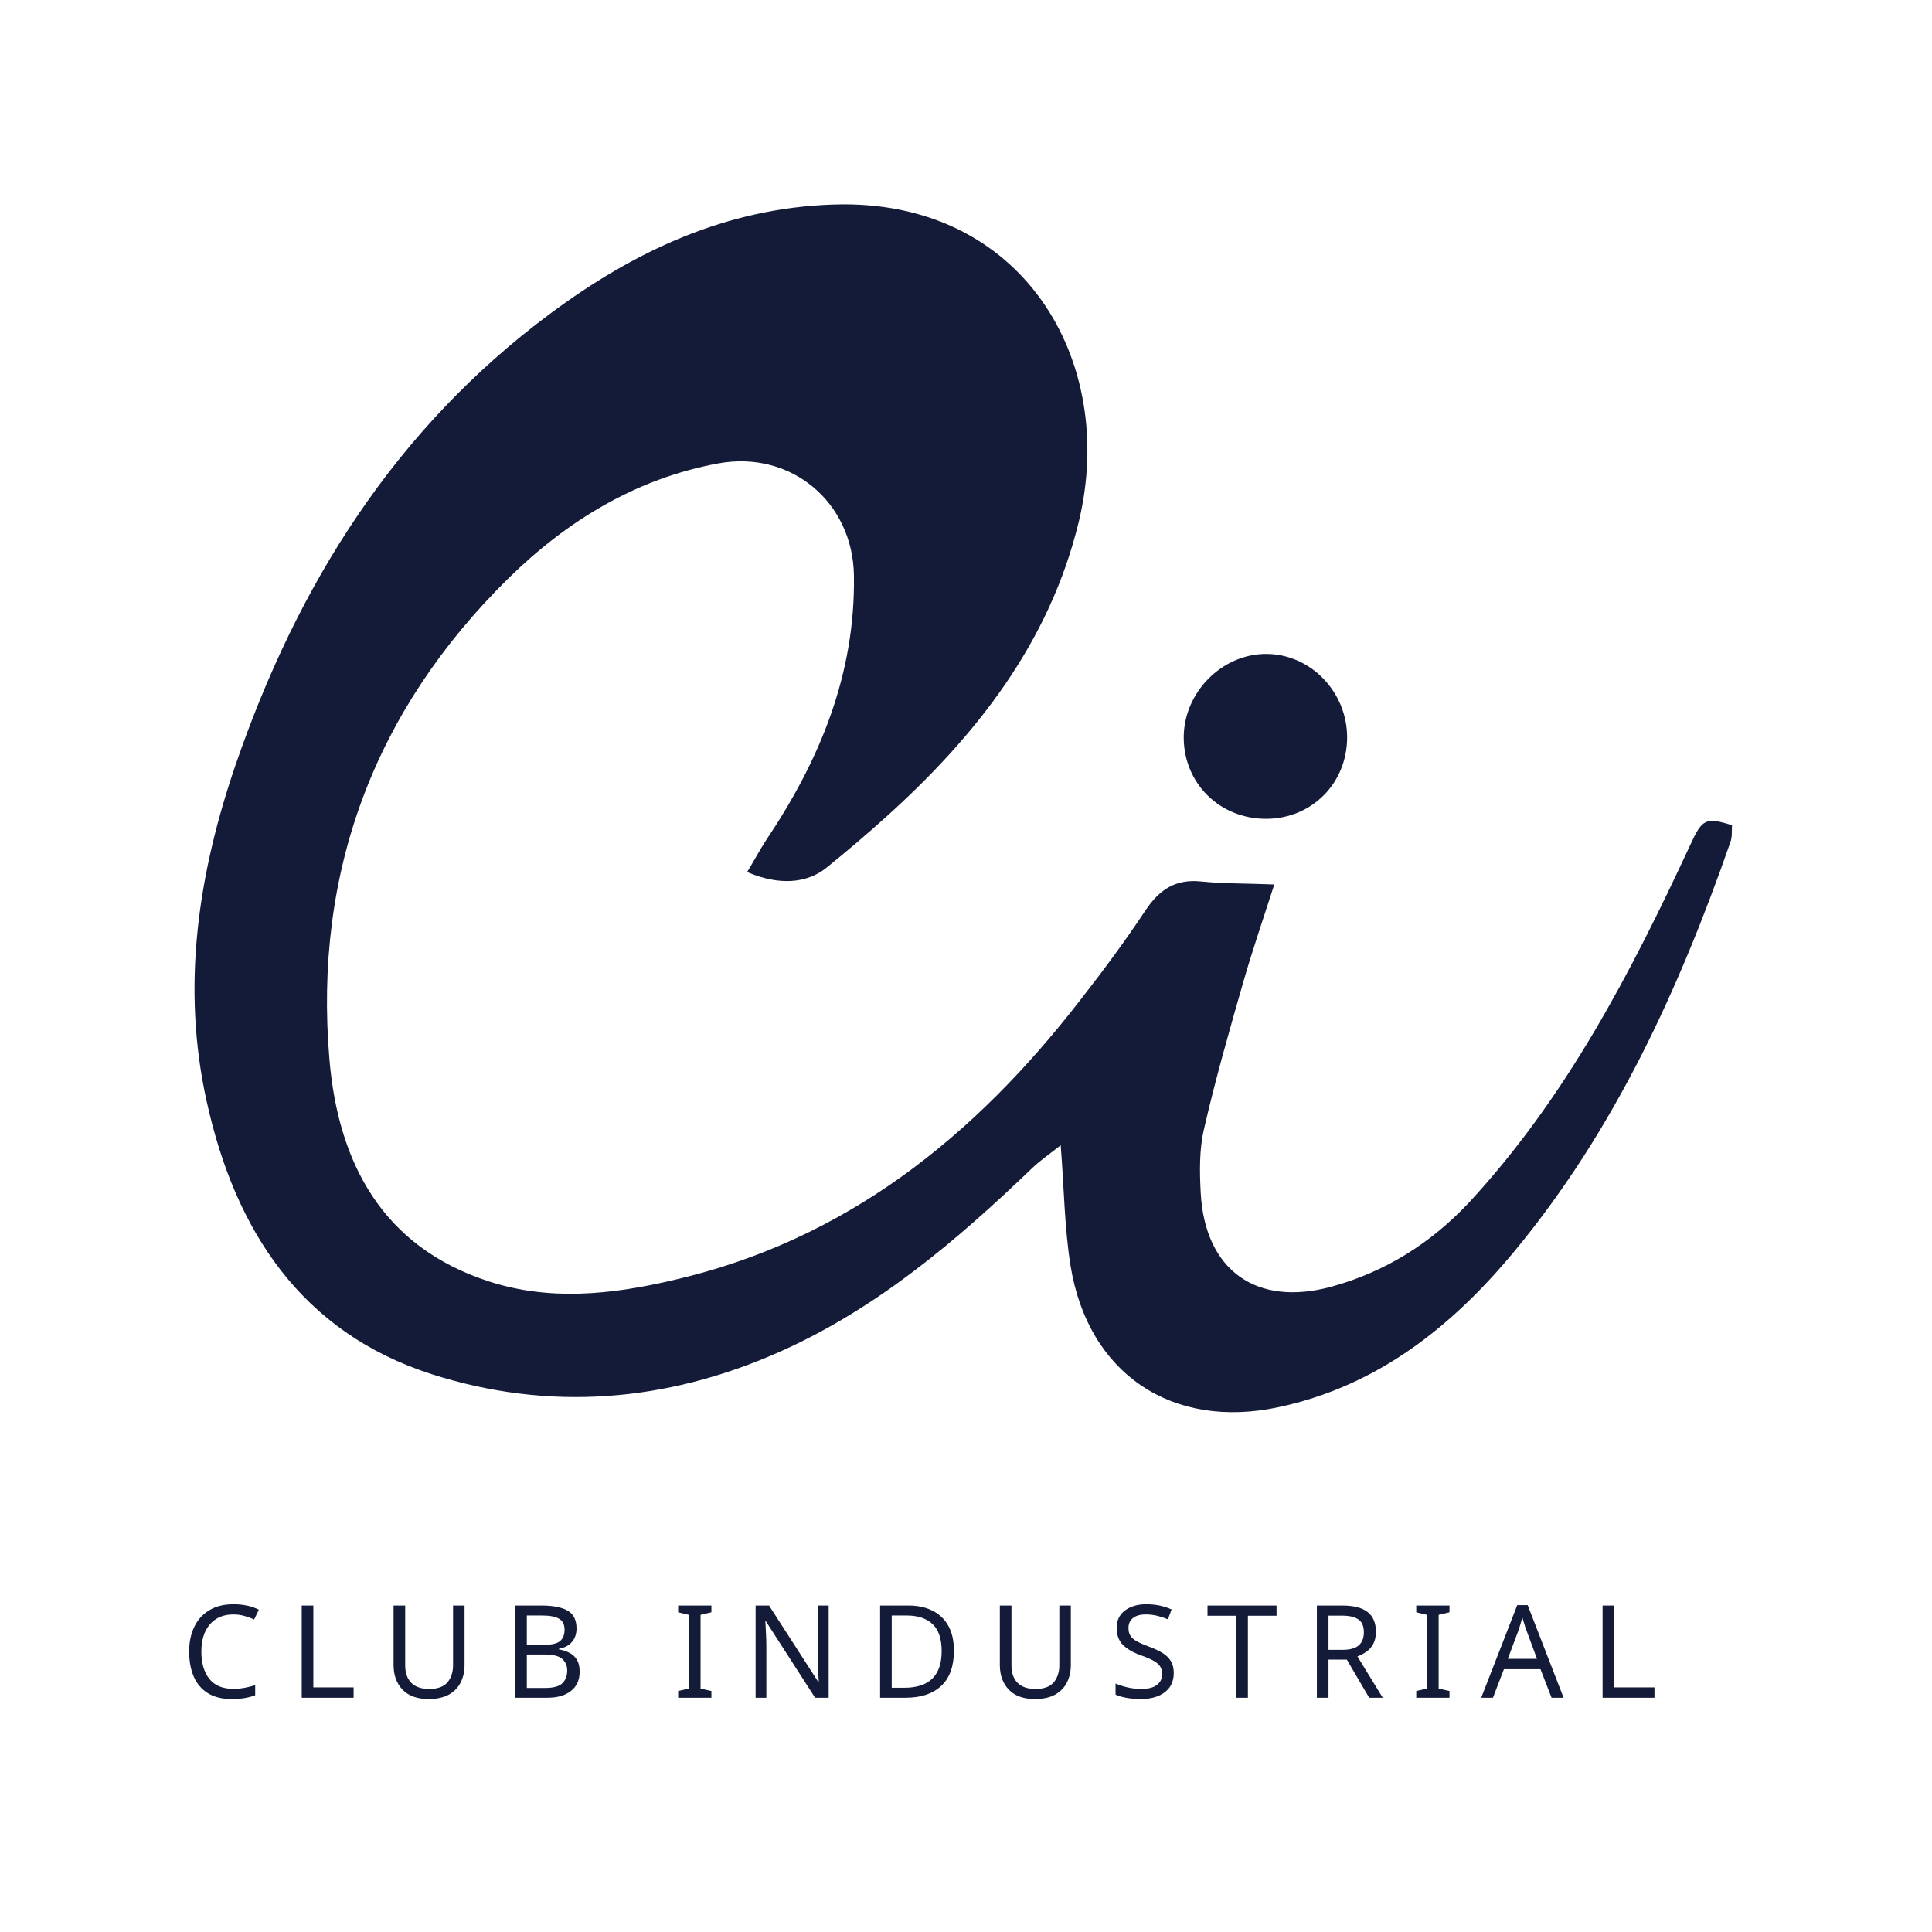
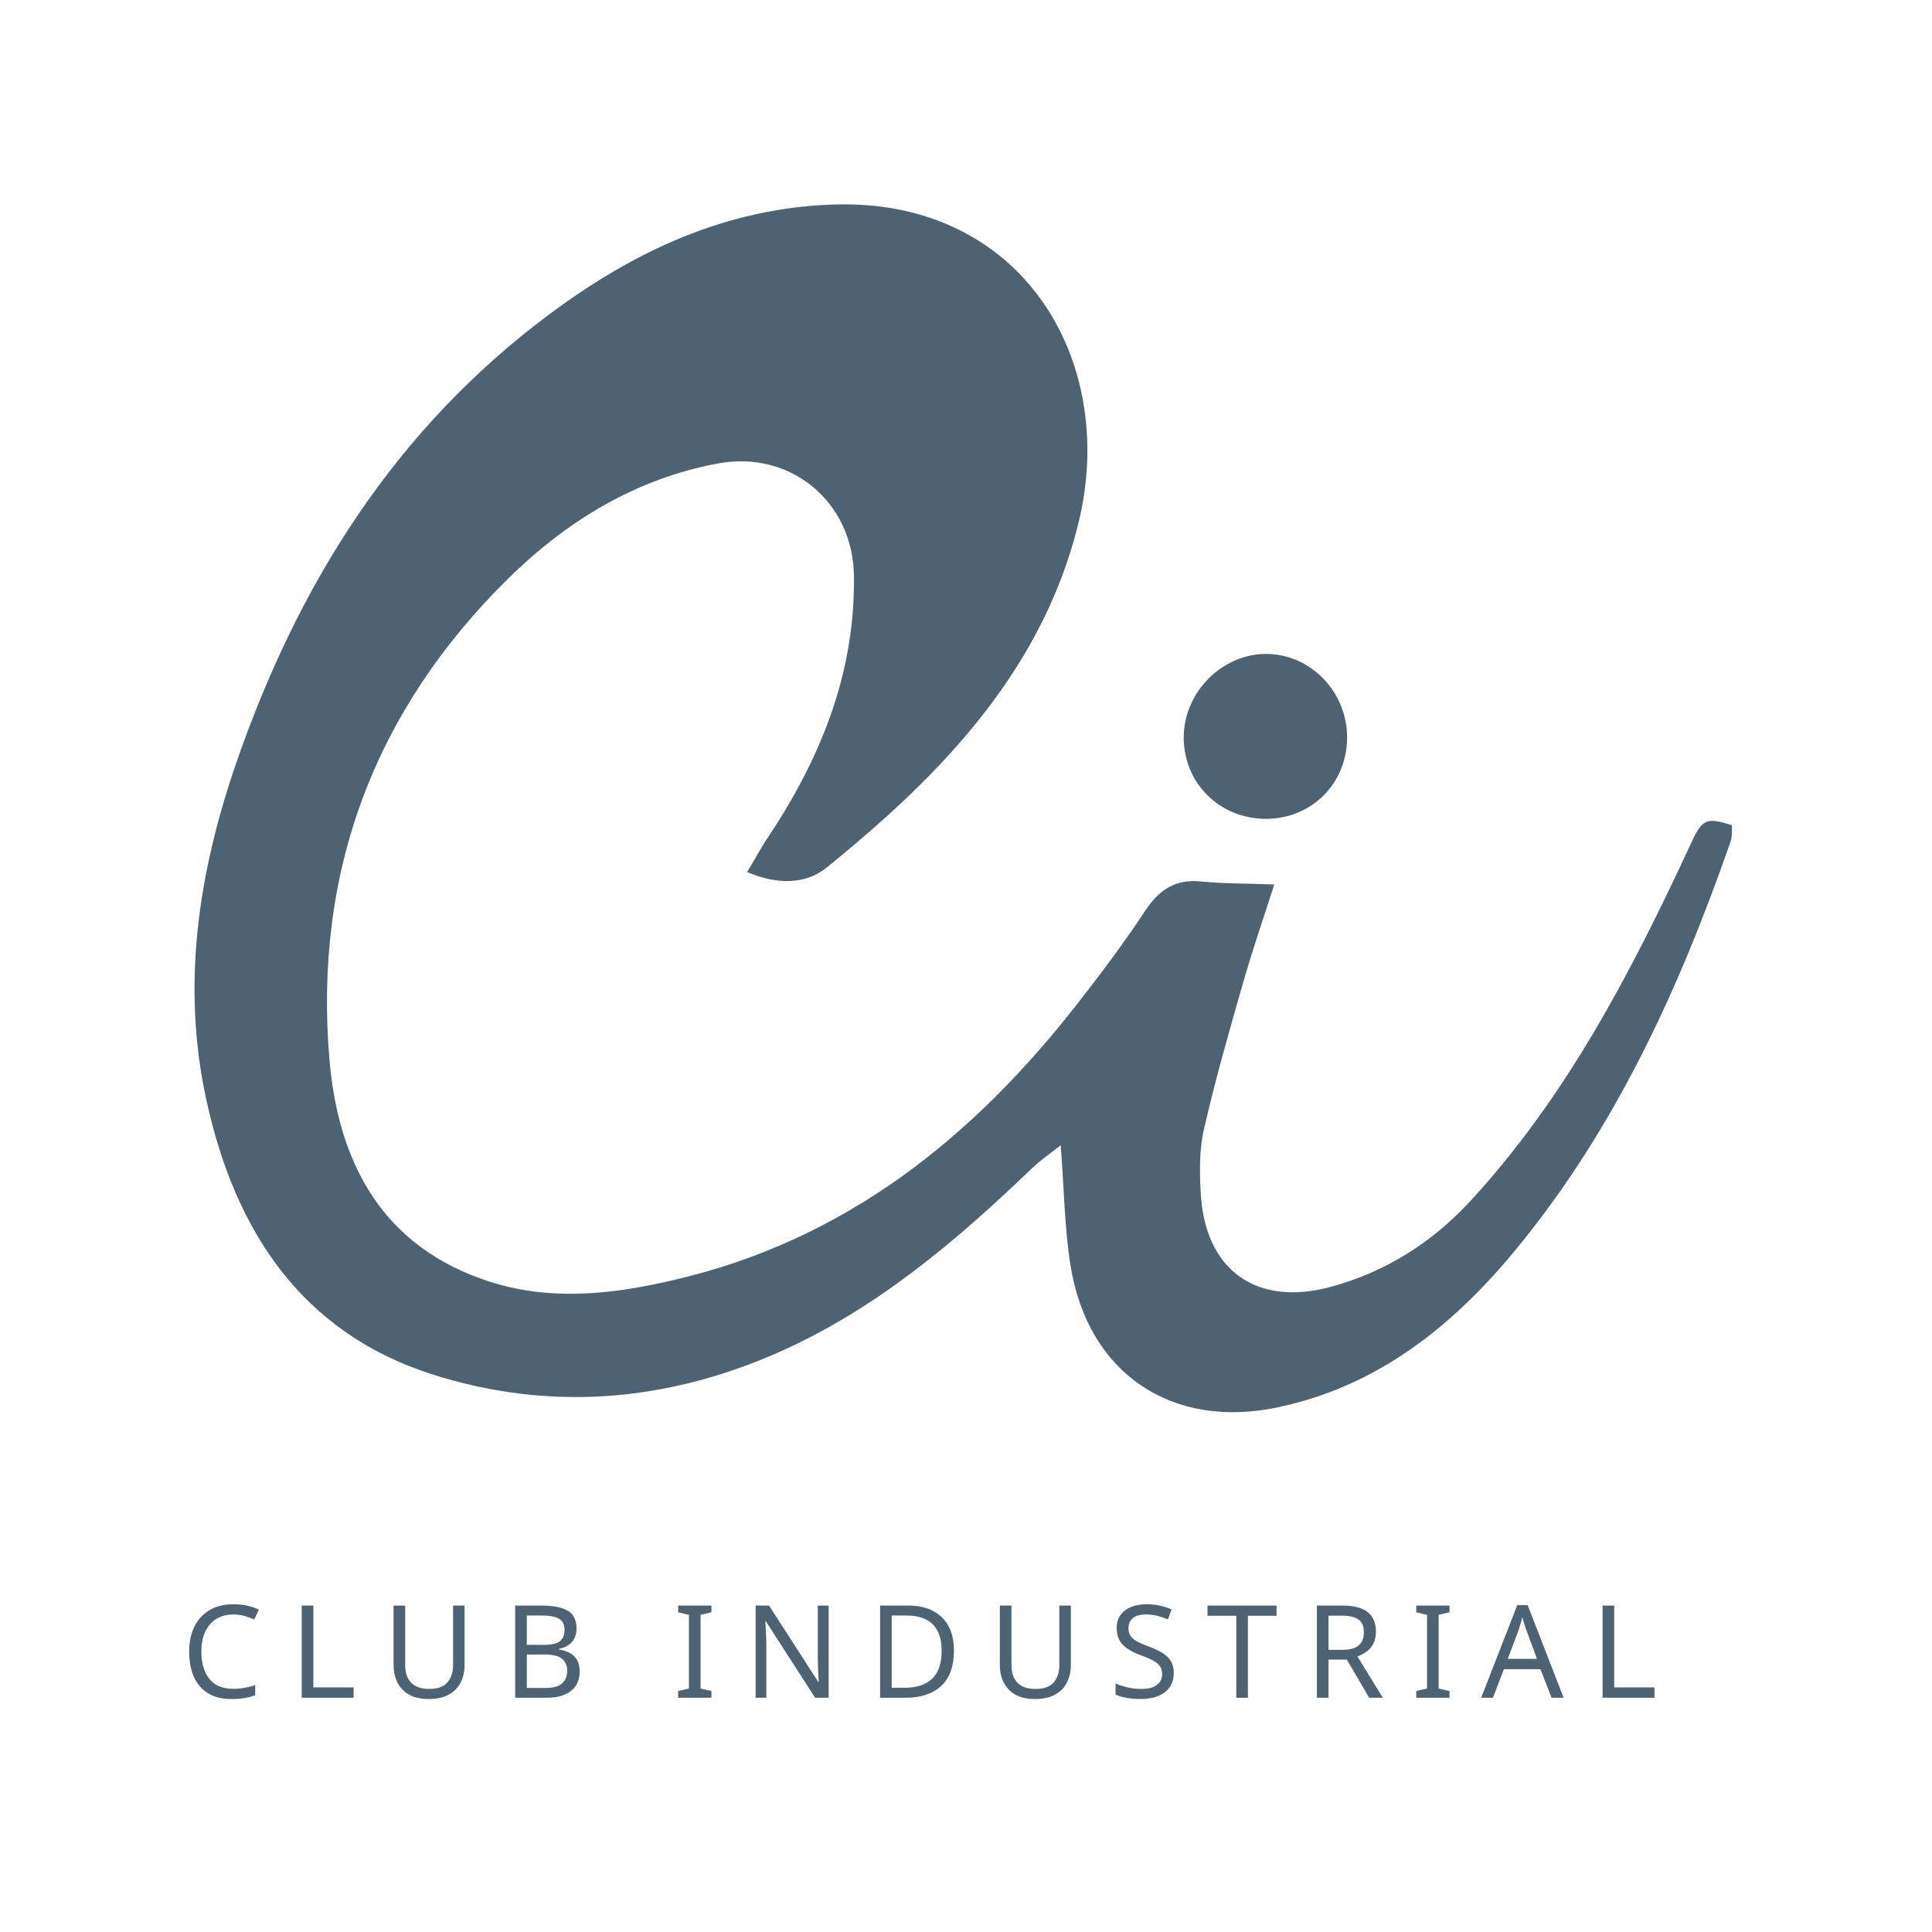
<svg xmlns="http://www.w3.org/2000/svg" version="1.1" id="Capa_1" x="0px" y="0px" viewBox="0 0 512 512" style="enable-background:new 0 0 512 512;" xml:space="preserve">
  <style type="text/css">
- 	.st0{fill:#141B39;}
+ 	.st0{fill:#4D6373;}
	.st1{font-family:'Raleway-Bold';}
	.st2{font-size:34.197px;}
	.st3{letter-spacing:7;}
</style>
  <g>
    <g>
      <path class="st0" d="M198,231.1c1.9-3.1,3.3-5.8,5-8.4c14.3-21.3,23.7-44.1,23.3-70.2c-0.3-19.4-16.6-33.2-35.9-29.7    c-21.8,4-40.1,15.2-55.6,30.4C99.3,188.1,83.1,231,87.3,280.7c2.3,27.3,13.9,49.7,42.3,58.9c16.1,5.2,32.3,3.5,48.6-0.3    c45.9-10.5,80-38,108.1-74.3c6-7.7,11.9-15.6,17.3-23.8c3.7-5.5,8-8.3,14.7-7.6c5.9,0.6,11.8,0.5,19.4,0.8    c-3.2,9.9-5.9,17.8-8.2,25.8c-3.7,12.9-7.4,25.8-10.4,38.9c-1.3,5.5-1.2,11.3-0.9,17c1.1,20.5,14.7,30.3,34.6,24.9    c14.2-3.9,26.2-11.4,36.3-22.1c25.8-27.8,43-60.9,58.8-94.9c3.2-7,4.1-7.5,11.1-5.3c-0.1,1.4,0.1,3-0.4,4.4    c-13.6,39-30.6,76.2-57.1,108.3c-16.6,20.1-36.4,35.9-62.6,41.5c-28.3,6.1-50.6-8.9-55.2-37.5c-1.6-10-1.7-20.3-2.6-31.9    c-2.9,2.3-5.4,4-7.5,6c-20.1,19.3-41.2,37.3-67.1,48.8c-30,13.3-61,15.8-92,5.9c-34.7-11.1-52.2-38.2-59.7-72.2    c-6.8-30.5-2.3-60.4,7.7-89.5c16.4-47.6,42.2-88.8,83.2-119.3c22.3-16.6,46.7-28.1,75.3-29c49.9-1.6,75.2,41.3,64.9,84    c-7.7,32-27.2,56.8-51.2,78.4c-5.1,4.6-10.3,9-15.6,13.3C213.8,234.2,206.4,234.7,198,231.1z" />
      <path class="st0" d="M357,195.4c0,12.2-9.4,21.6-21.5,21.6c-12.2,0-21.7-9.3-21.8-21.4c-0.1-12,10.1-22.4,22-22.3    C347.4,173.4,357,183.4,357,195.4z" />
    </g>
    <text transform="matrix(1 0 0 1 48.0347 449.9131)" class="st0 st1 st2 st3">CLUB INDUSTRIAL</text>
  </g>
</svg>
